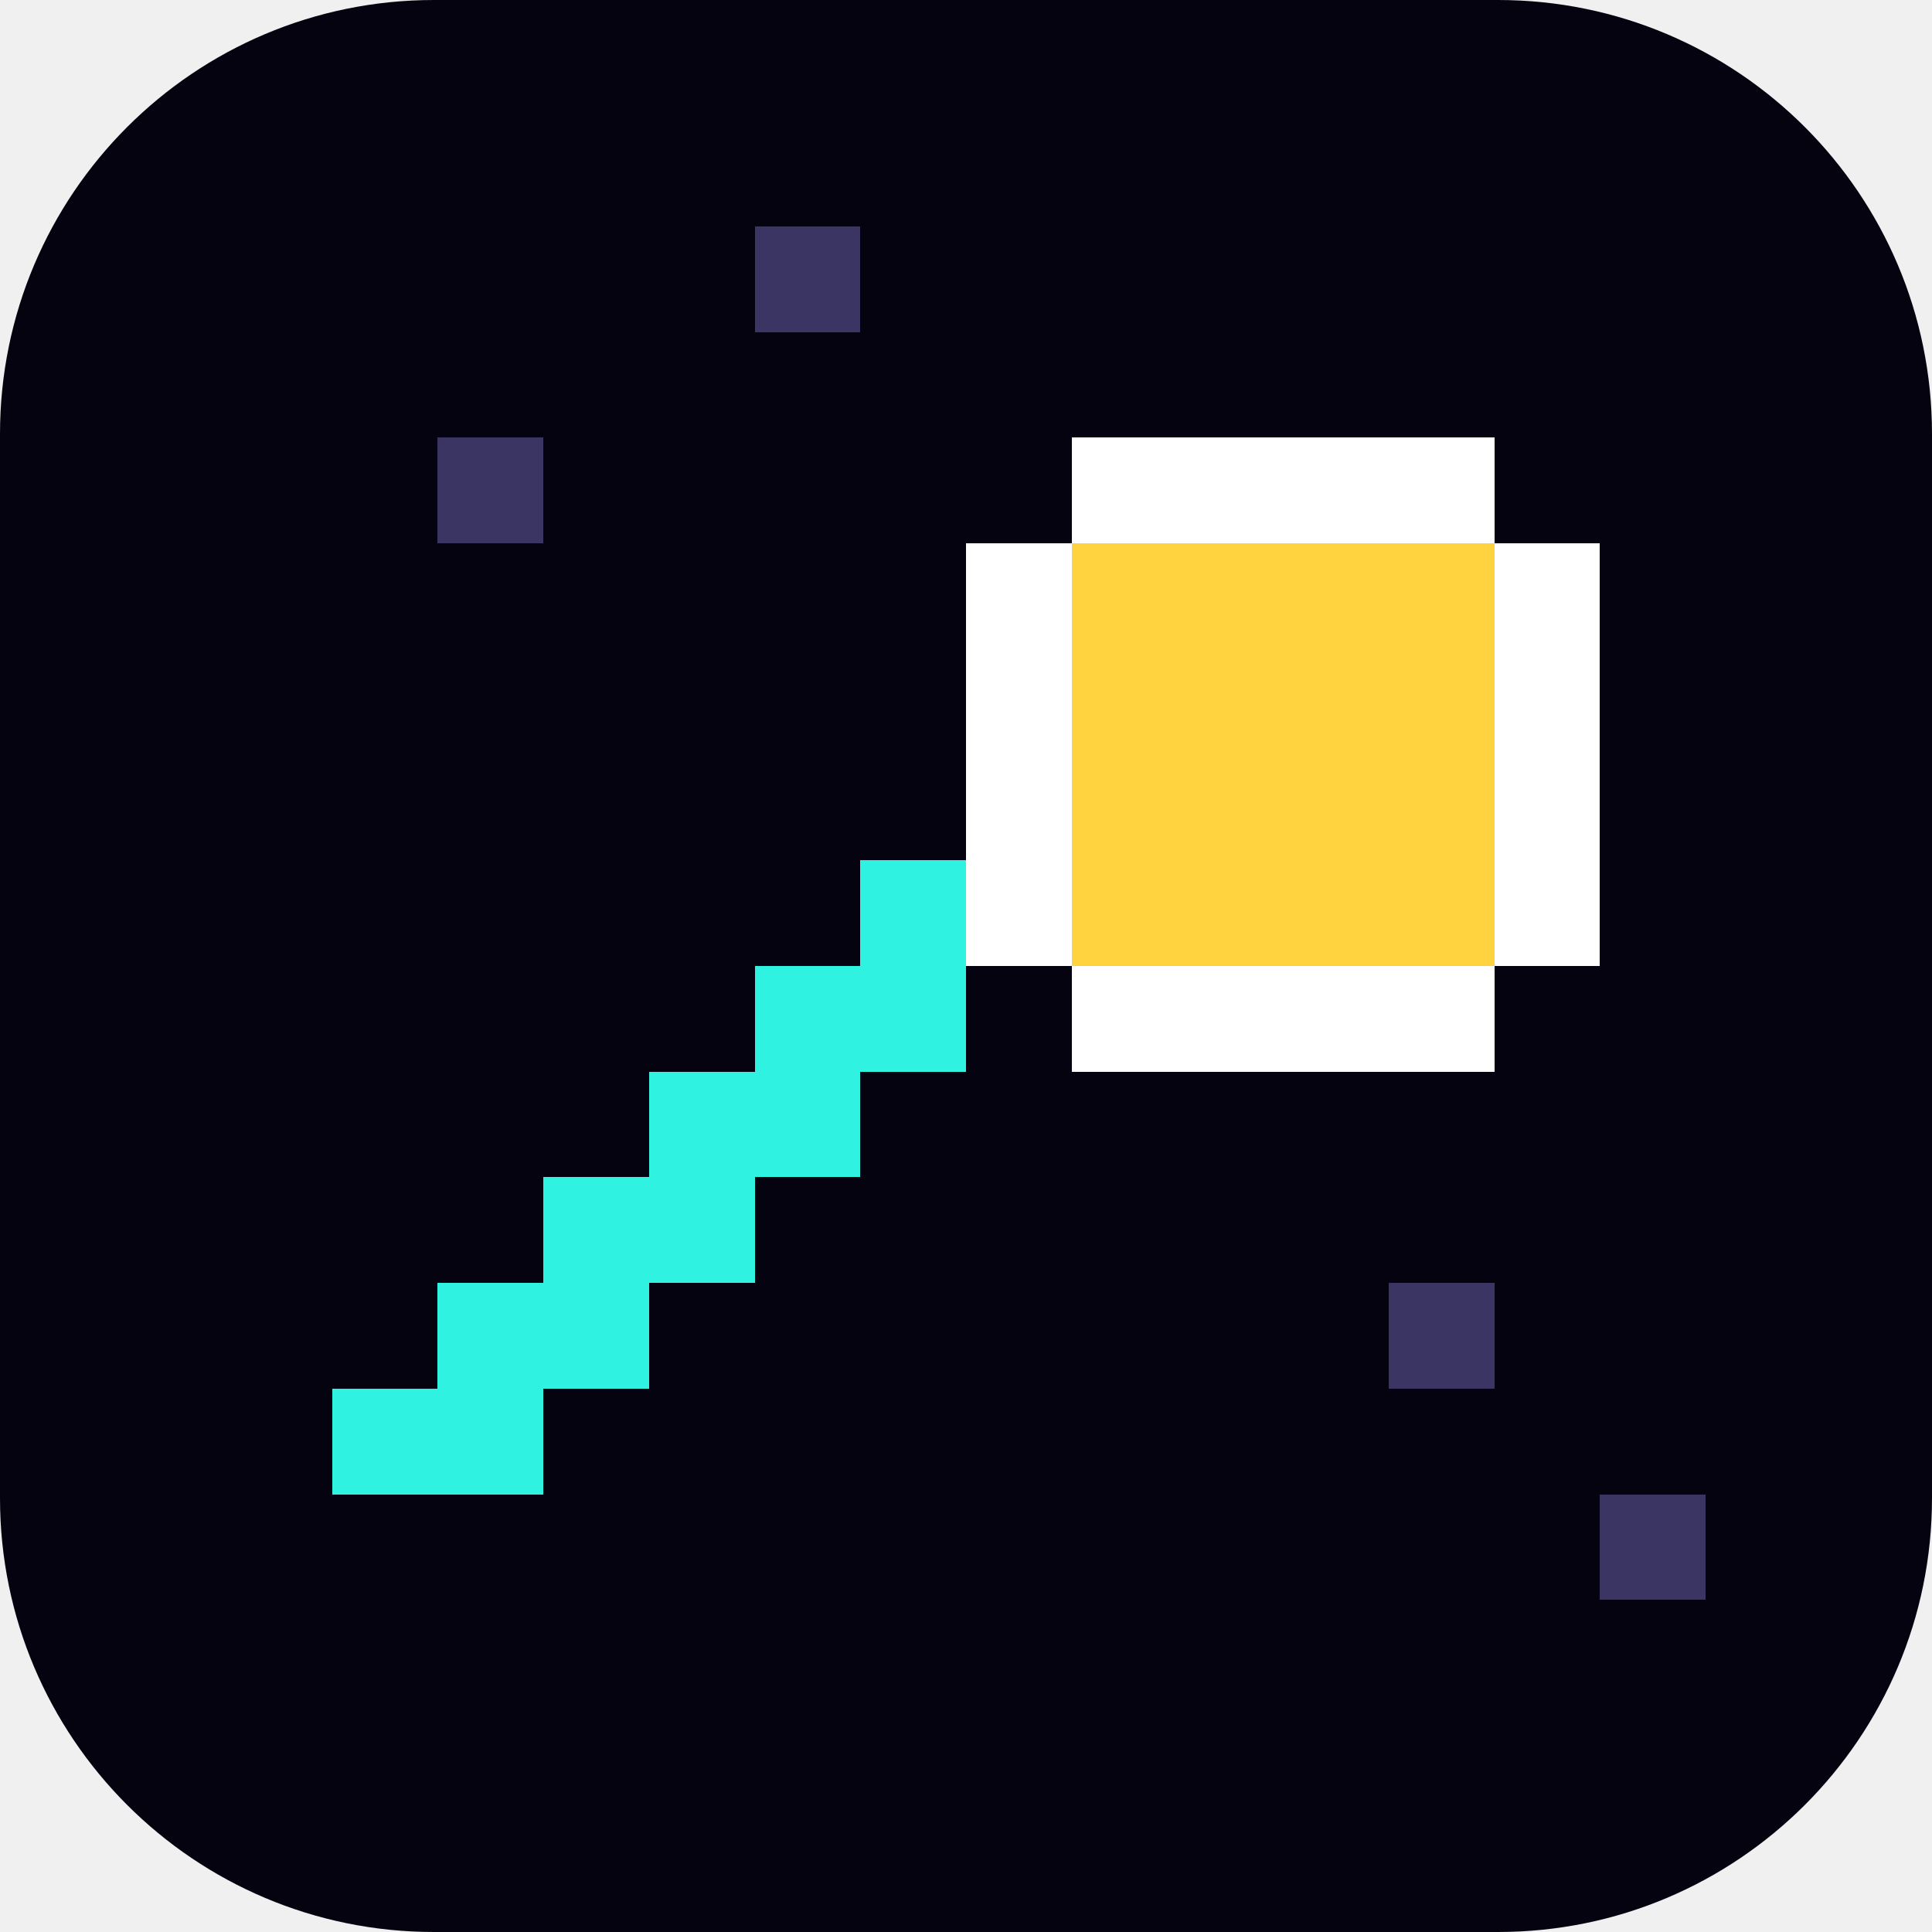
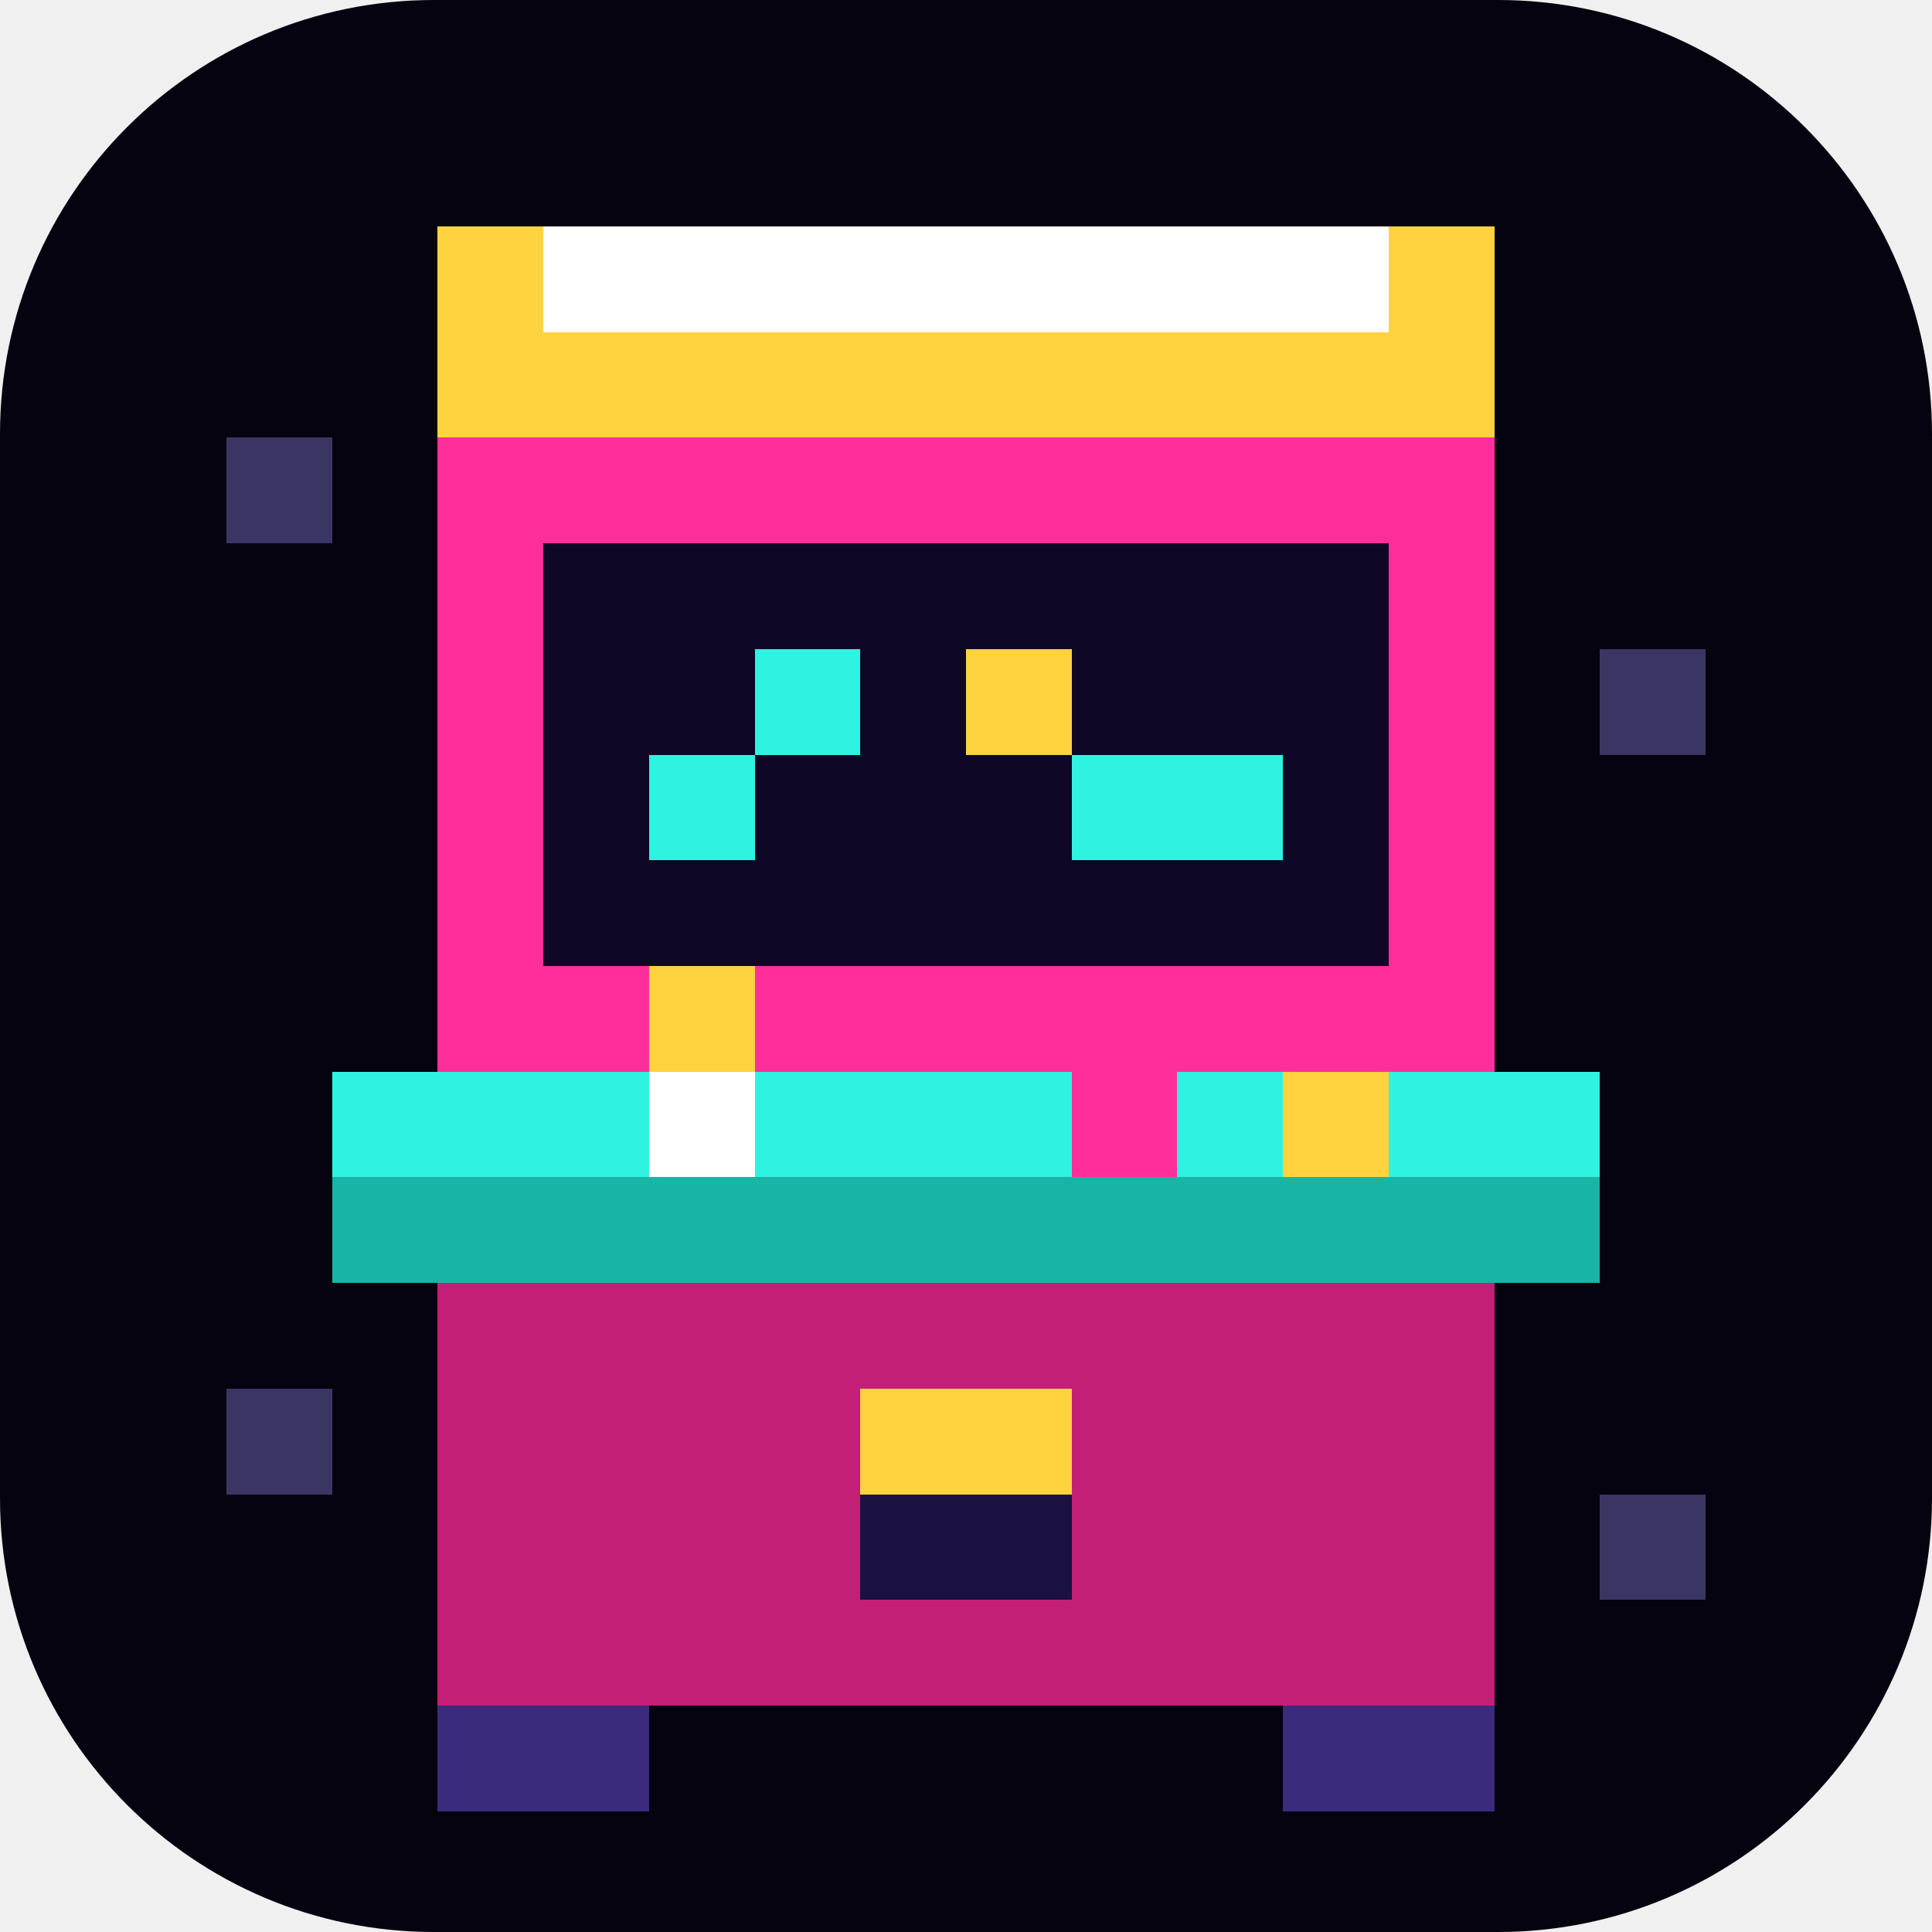
<svg xmlns="http://www.w3.org/2000/svg" viewBox="0 0 1024 1024" width="1024" height="1024" shape-rendering="crispEdges">
  <defs>
    <clipPath id="tile">
      <rect x="0" y="0" width="1024" height="1024" rx="230" ry="230" />
    </clipPath>
  </defs>
  <g clip-path="url(#tile)">
    <rect x="0" y="0" width="1024" height="1024" fill="#05030f" />
    <g transform="translate(64 64) scale(56)">
-       <rect x="3" y="3" width="1" height="1" fill="#3b3563" />
-       <rect x="12" y="11" width="1" height="1" fill="#3b3563" />
-       <rect x="6" y="1" width="1" height="1" fill="#3b3563" />
+       <rect x="1" y="3" width="1" height="1" fill="#3b3563" />
+       <rect x="14" y="5" width="1" height="1" fill="#3b3563" />
+       <rect x="1" y="12" width="1" height="1" fill="#3b3563" />
      <rect x="14" y="13" width="1" height="1" fill="#3b3563" />
-       <rect x="2" y="12" width="2" height="1" fill="#2ff3e0" />
-       <rect x="3" y="11" width="2" height="1" fill="#2ff3e0" />
-       <rect x="4" y="10" width="2" height="1" fill="#2ff3e0" />
-       <rect x="5" y="9" width="2" height="1" fill="#2ff3e0" />
-       <rect x="6" y="8" width="2" height="1" fill="#2ff3e0" />
-       <rect x="7" y="7" width="2" height="1" fill="#2ff3e0" />
-       <rect x="9" y="4" width="4" height="4" fill="#ffd23f" />
-       <rect x="9" y="3" width="4" height="1" fill="#ffffff" />
-       <rect x="13" y="4" width="1" height="4" fill="#ffffff" />
-       <rect x="9" y="8" width="4" height="1" fill="#ffffff" />
-       <rect x="8" y="4" width="1" height="4" fill="#ffffff" />
+       <rect x="3" y="1" width="10" height="2" fill="#ffd23f" />
+       <rect x="4" y="1" width="8" height="1" fill="#ffffff" />
+       <rect x="3" y="3" width="10" height="6" fill="#ff2e9a" />
+       <rect x="4" y="4" width="8" height="4" fill="#0e0826" />
+       <rect x="5" y="6" width="1" height="1" fill="#2ff3e0" />
+       <rect x="6" y="5" width="1" height="1" fill="#2ff3e0" />
+       <rect x="9" y="6" width="2" height="1" fill="#2ff3e0" />
+       <rect x="8" y="5" width="1" height="1" fill="#ffd23f" />
+       <rect x="2" y="9" width="12" height="1" fill="#2ff3e0" />
+       <rect x="2" y="10" width="12" height="1" fill="#18b5a6" />
+       <rect x="5" y="9" width="1" height="1" fill="#ffffff" />
+       <rect x="5" y="8" width="1" height="1" fill="#ffd23f" />
+       <rect x="9" y="9" width="1" height="1" fill="#ff2e9a" />
+       <rect x="11" y="9" width="1" height="1" fill="#ffd23f" />
+       <rect x="3" y="11" width="10" height="4" fill="#c41f76" />
+       <rect x="7" y="12" width="2" height="2" fill="#1a1140" />
+       <rect x="7" y="12" width="2" height="1" fill="#ffd23f" />
+       <rect x="3" y="15" width="2" height="1" fill="#3b2b7c" />
+       <rect x="11" y="15" width="2" height="1" fill="#3b2b7c" />
    </g>
  </g>
</svg>
